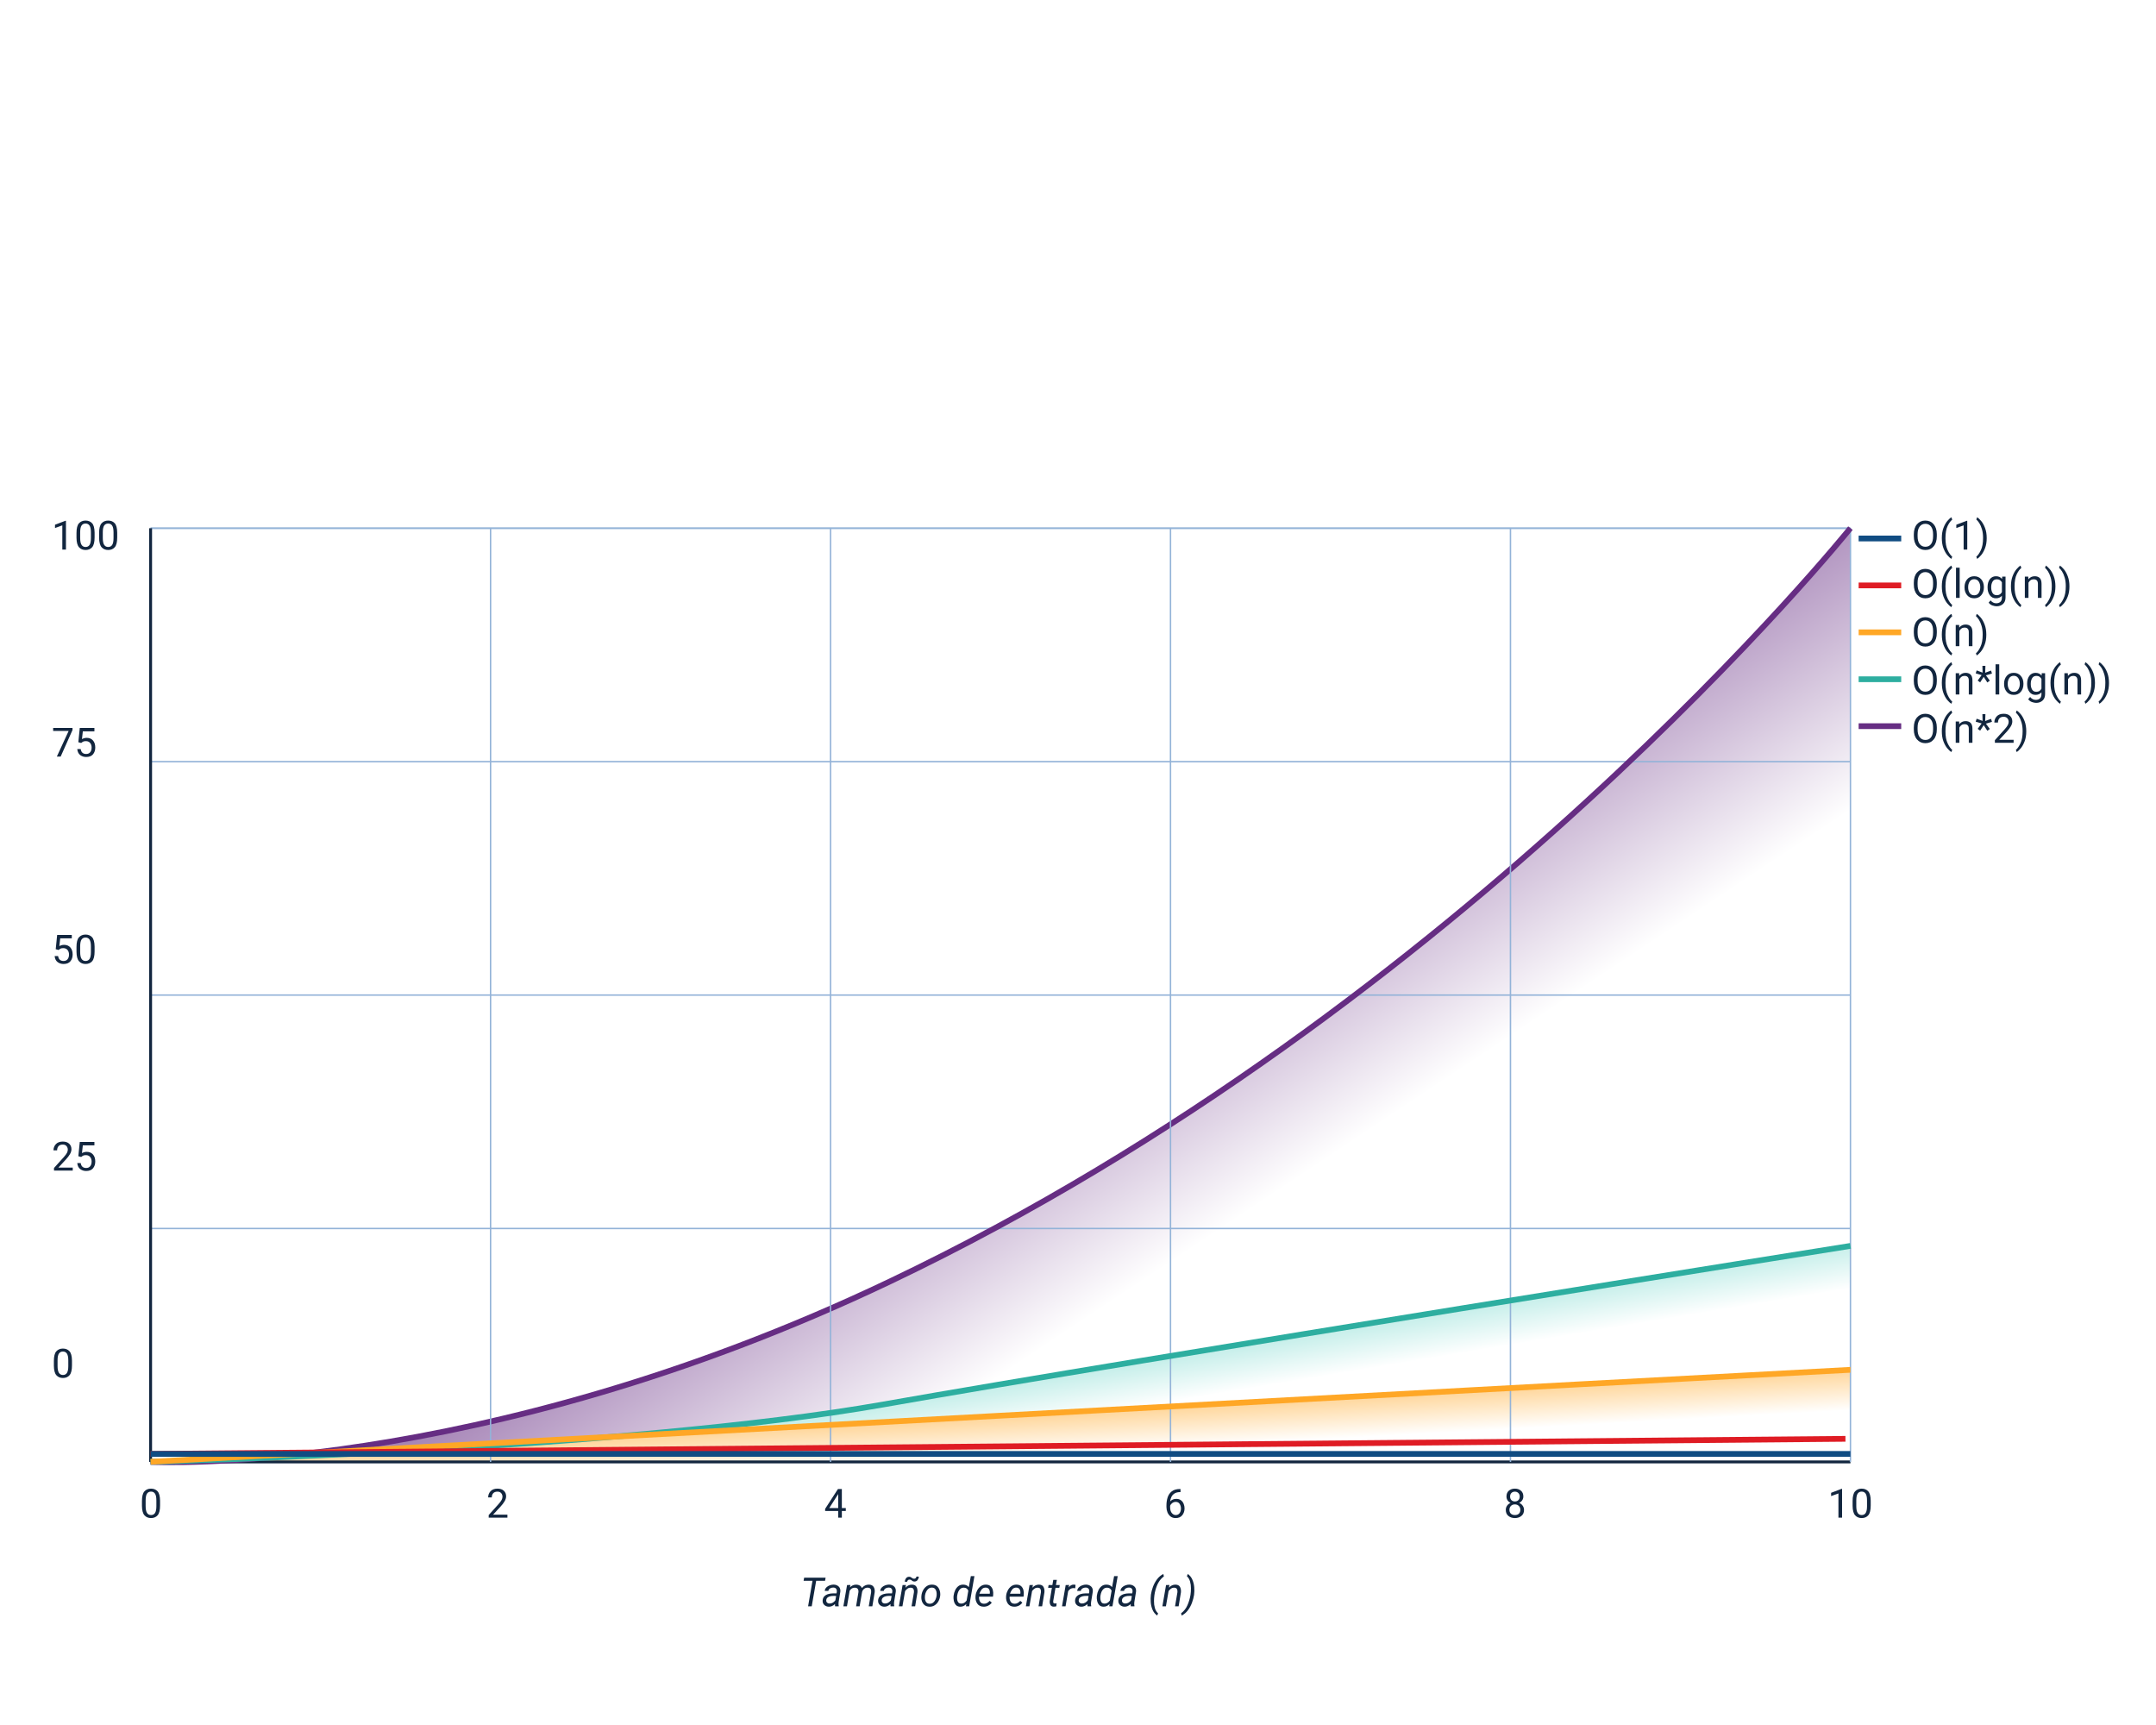
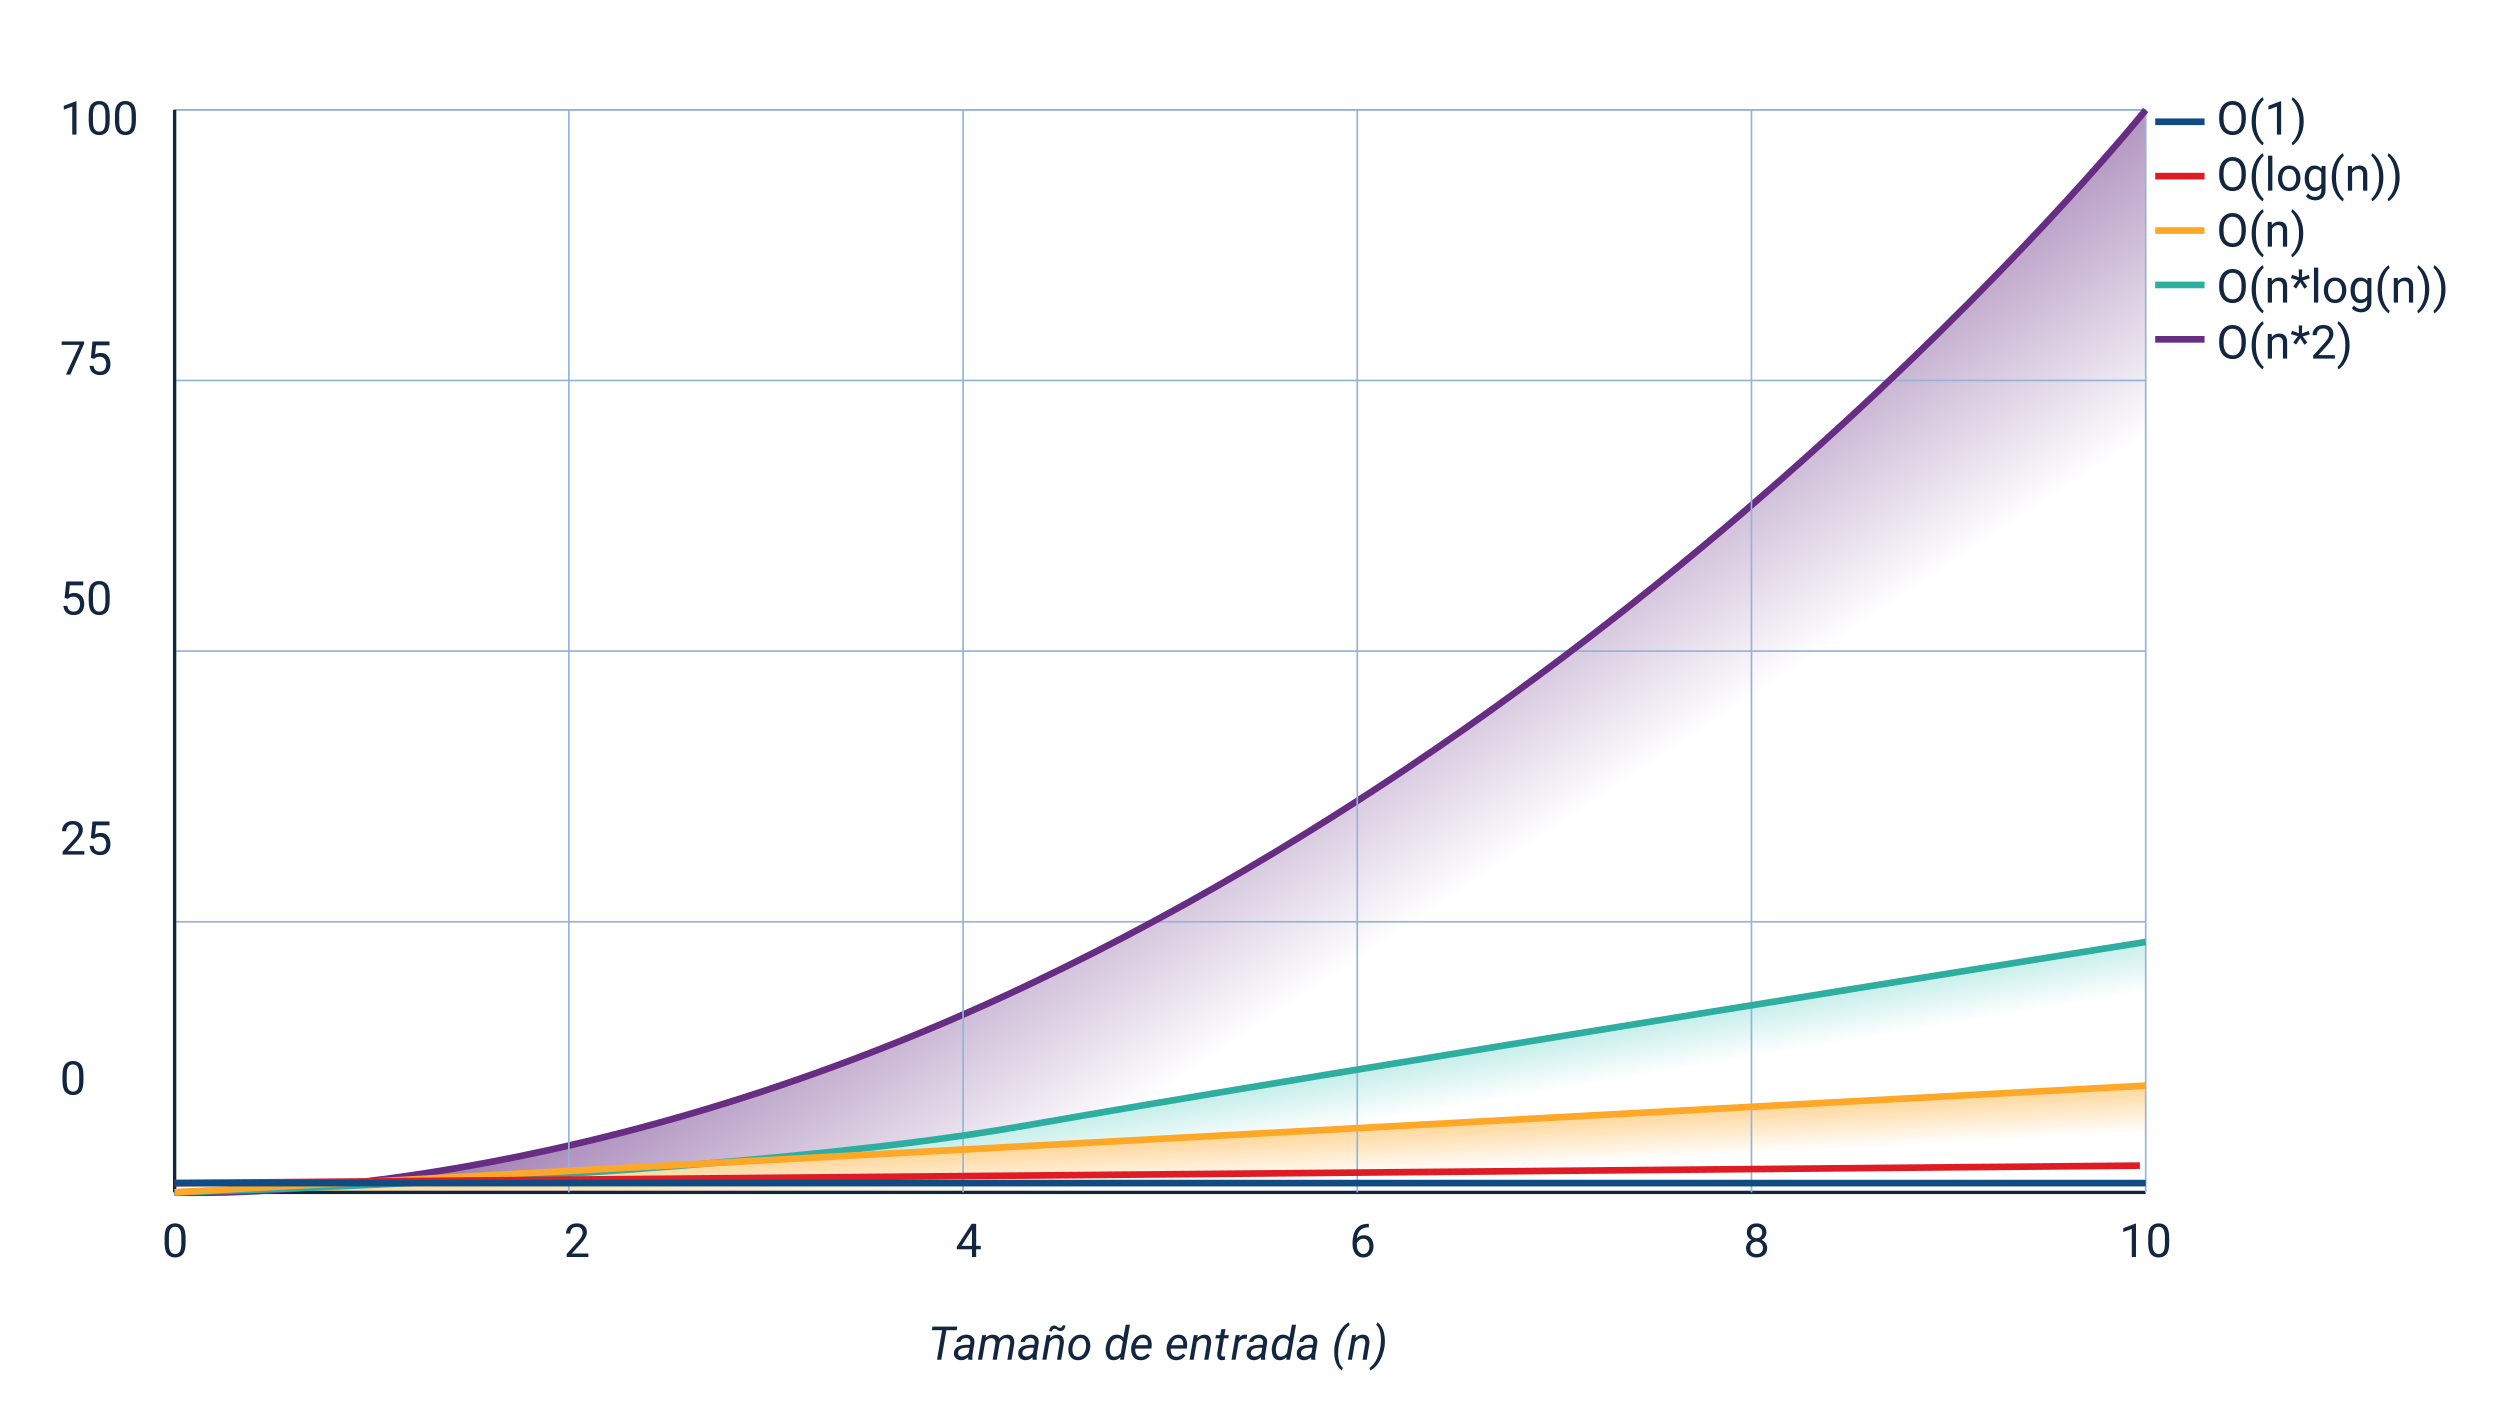
- <svg xmlns="http://www.w3.org/2000/svg" width="750" height="600" viewBox="0 0 750 600">
+ <svg xmlns="http://www.w3.org/2000/svg" width="750" height="427.92" viewBox="0 0 750 427.92">
  <defs>
    <style>
      .cls-1 {
        fill: url(#Degradado_sin_nombre_29);
      }

      .cls-2 {
        fill: url(#Degradado_sin_nombre_31);
      }

      .cls-3 {
        fill: url(#Degradado_sin_nombre_33);
      }

      .cls-10, .cls-11, .cls-12, .cls-4, .cls-7, .cls-8, .cls-9 {
        fill: none;
      }

      .cls-4, .cls-5 {
        stroke: #93b3d8;
        stroke-width: 0.5px;
      }

      .cls-10, .cls-11, .cls-12, .cls-4, .cls-5, .cls-6, .cls-7, .cls-8, .cls-9 {
        stroke-miterlimit: 10;
      }

      .cls-13, .cls-14, .cls-5, .cls-6 {
        fill: #12263f;
      }

      .cls-6, .cls-8 {
        stroke: #12263f;
      }

      .cls-7 {
        stroke: #662d83;
      }

      .cls-10, .cls-11, .cls-12, .cls-7, .cls-9 {
        stroke-width: 2px;
      }

      .cls-9 {
        stroke: #2daea0;
      }

      .cls-10 {
        stroke: #ffa726;
      }

      .cls-11 {
        stroke: #df1c24;
      }

      .cls-12 {
        stroke: #104c82;
      }

      .cls-13, .cls-14 {
        font-size: 14px;
      }

      .cls-13 {
        font-family: Roboto-Regular, Roboto;
      }

      .cls-14 {
        font-family: Roboto-Italic, Roboto;
        font-style: italic;
      }

      .cls-15 {
        letter-spacing: -0.06em;
      }

      .cls-16 {
        letter-spacing: -0.02em;
      }

      .cls-17 {
        letter-spacing: 7.8em;
      }

      .cls-18 {
        letter-spacing: 7.58em;
      }

      .cls-19 {
        letter-spacing: 7.63em;
      }

      .cls-20 {
        letter-spacing: 7em;
      }
    </style>
-     <linearGradient id="Degradado_sin_nombre_29" data-name="Degradado sin nombre 29" x1="471.48" y1="531.76" x2="319.31" y2="302.89" gradientUnits="userSpaceOnUse">
+     <linearGradient id="Degradado_sin_nombre_29" data-name="Degradado sin nombre 29" x1="471.48" y1="380.98" x2="319.31" y2="152.11" gradientUnits="userSpaceOnUse">
      <stop offset="0.41" stop-color="#fff" />
      <stop offset="1" stop-color="#662d83" />
    </linearGradient>
-     <linearGradient id="Degradado_sin_nombre_31" data-name="Degradado sin nombre 31" x1="353.34" y1="502.64" x2="343.52" y2="443.74" gradientUnits="userSpaceOnUse">
+     <linearGradient id="Degradado_sin_nombre_31" data-name="Degradado sin nombre 31" x1="353.34" y1="351.87" x2="343.52" y2="292.96" gradientUnits="userSpaceOnUse">
      <stop offset="0.1" stop-color="#fff" />
      <stop offset="1" stop-color="#32c4b4" />
    </linearGradient>
-     <linearGradient id="Degradado_sin_nombre_33" data-name="Degradado sin nombre 33" x1="349.77" y1="523.64" x2="347.18" y2="476.81" gradientUnits="userSpaceOnUse">
+     <linearGradient id="Degradado_sin_nombre_33" data-name="Degradado sin nombre 33" x1="349.77" y1="372.86" x2="347.18" y2="326.03" gradientUnits="userSpaceOnUse">
      <stop offset="0.36" stop-color="#fff" />
      <stop offset="1" stop-color="#ffa726" />
    </linearGradient>
  </defs>
  <g id="Capa_1" data-name="Capa 1">
-     <path class="cls-1" d="M52.39,508.49s113.2,5.85,257.24-62.79c200.39-95.51,334.08-262,334.08-262v322Z" />
-     <path class="cls-2" d="M52.39,508.49s166.09-4.28,255-20,336.33-55.14,336.33-55.14v75.17Z" />
-     <path class="cls-3" d="M52.39,508.49s589.21-32,591.32-32v32.17Z" />
+     <path class="cls-1" d="M52.39,357.72s113.2,5.84,257.24-62.8C510,199.42,643.71,33,643.71,33v322Z" />
+     <path class="cls-2" d="M52.39,357.72s166.09-4.29,255-20,336.33-55.14,336.33-55.14v75.18Z" />
+     <path class="cls-3" d="M52.39,357.72s589.21-32,591.32-32v32.16Z" />
    <g>
-       <line class="cls-4" x1="52.39" y1="183.73" x2="643.71" y2="183.73" />
-       <line class="cls-5" x1="52.39" y1="264.92" x2="643.71" y2="264.92" />
-       <line class="cls-5" x1="52.39" y1="183.73" x2="643.71" y2="183.73" />
-       <line class="cls-5" x1="52.39" y1="346.11" x2="643.71" y2="346.11" />
-       <line class="cls-5" x1="52.39" y1="427.3" x2="643.71" y2="427.3" />
-       <line class="cls-6" x1="52.39" y1="508.49" x2="643.71" y2="508.49" />
-       <line class="cls-5" x1="643.71" y1="508.49" x2="643.71" y2="183.73" />
-       <path class="cls-7" d="M52.39,508.49s113.2,5.85,257.24-62.79c200.39-95.51,334.08-262,334.08-262" />
-       <line class="cls-8" x1="52.39" y1="183.73" x2="52.39" y2="508.49" />
-       <line class="cls-5" x1="170.65" y1="183.73" x2="170.65" y2="508.49" />
-       <line class="cls-5" x1="288.92" y1="183.73" x2="288.92" y2="508.49" />
-       <line class="cls-5" x1="407.18" y1="183.73" x2="407.18" y2="508.49" />
-       <line class="cls-5" x1="525.44" y1="183.73" x2="525.44" y2="508.49" />
-       <path class="cls-9" d="M52.39,508.49s166.09-4.28,255-20,336.33-55.14,336.33-55.14" />
-       <path class="cls-10" d="M643.71,476.45c-2.11,0-591.32,32-591.32,32" />
-       <line class="cls-11" x1="52.39" y1="505.71" x2="641.97" y2="500.46" />
-       <line class="cls-12" x1="643.71" y1="505.71" x2="52.39" y2="505.71" />
-       <text class="cls-13" transform="translate(664.94 191.16)">O(1)<tspan x="0" y="16.8">O(log(n))</tspan>
+       <line class="cls-4" x1="52.39" y1="32.95" x2="643.71" y2="32.95" />
+       <line class="cls-5" x1="52.39" y1="114.14" x2="643.71" y2="114.14" />
+       <line class="cls-5" x1="52.39" y1="32.95" x2="643.71" y2="32.95" />
+       <line class="cls-5" x1="52.39" y1="195.33" x2="643.71" y2="195.33" />
+       <line class="cls-5" x1="52.39" y1="276.53" x2="643.71" y2="276.53" />
+       <line class="cls-6" x1="52.39" y1="357.72" x2="643.71" y2="357.72" />
+       <line class="cls-5" x1="643.71" y1="357.72" x2="643.71" y2="32.95" />
+       <path class="cls-7" d="M52.39,357.72s113.2,5.84,257.24-62.8C510,199.42,643.71,33,643.71,33" />
+       <line class="cls-8" x1="52.39" y1="32.95" x2="52.39" y2="357.72" />
+       <line class="cls-5" x1="170.65" y1="32.95" x2="170.65" y2="357.72" />
+       <line class="cls-5" x1="288.92" y1="32.95" x2="288.92" y2="357.72" />
+       <line class="cls-5" x1="407.18" y1="32.95" x2="407.18" y2="357.72" />
+       <line class="cls-5" x1="525.44" y1="32.95" x2="525.44" y2="357.72" />
+       <path class="cls-9" d="M52.39,357.72s166.09-4.29,255-20,336.33-55.14,336.33-55.14" />
+       <path class="cls-10" d="M643.71,325.68c-2.11,0-591.32,32-591.32,32" />
+       <line class="cls-11" x1="52.39" y1="354.93" x2="641.97" y2="349.68" />
+       <line class="cls-12" x1="643.71" y1="354.93" x2="52.39" y2="354.93" />
+       <text class="cls-13" transform="translate(664.94 40.39)">O(1)<tspan x="0" y="16.8">O(log(n))</tspan>
        <tspan x="0" y="33.6">O(n)</tspan>
        <tspan x="0" y="50.4">O(n*log(n))</tspan>
        <tspan x="0" y="67.2">O(n*2)</tspan>
      </text>
-       <line class="cls-12" x1="661.37" y1="187.3" x2="646.56" y2="187.3" />
-       <line class="cls-11" x1="661.37" y1="203.62" x2="646.56" y2="203.62" />
-       <line class="cls-10" x1="661.37" y1="219.94" x2="646.56" y2="219.94" />
-       <line class="cls-9" x1="661.37" y1="236.26" x2="646.56" y2="236.26" />
-       <line class="cls-7" x1="661.37" y1="252.58" x2="646.56" y2="252.58" />
-       <text class="cls-13" transform="translate(17.96 191.16)">100<tspan x="0" y="72">75</tspan>
+       <line class="cls-12" x1="661.37" y1="36.53" x2="646.56" y2="36.53" />
+       <line class="cls-11" x1="661.37" y1="52.84" x2="646.56" y2="52.84" />
+       <line class="cls-10" x1="661.37" y1="69.16" x2="646.56" y2="69.16" />
+       <line class="cls-9" x1="661.37" y1="85.48" x2="646.56" y2="85.48" />
+       <line class="cls-7" x1="661.37" y1="101.8" x2="646.56" y2="101.8" />
+       <text class="cls-13" transform="translate(17.96 40.39)">100<tspan x="0" y="72">75</tspan>
        <tspan x="0" y="144">50</tspan>
        <tspan x="0" y="216">25</tspan>
        <tspan x="0" y="288">0</tspan>
      </text>
-       <text class="cls-14" transform="translate(278.39 558.71)">
+       <text class="cls-14" transform="translate(278.39 407.93)">
        <tspan class="cls-15">T</tspan>
        <tspan x="7.4" y="0">amaño de ent</tspan>
        <tspan class="cls-16" x="90.83" y="0">r</tspan>
        <tspan x="95.22" y="0">ada (n)</tspan>
      </text>
    </g>
-     <text class="cls-13" transform="translate(48.6 527.88)">0<tspan class="cls-17" x="7.86" y="0">	</tspan>
+     <text class="cls-13" transform="translate(48.6 377.1)">0<tspan class="cls-17" x="7.86" y="0">	</tspan>
      <tspan x="120.57" y="0">2</tspan>
      <tspan class="cls-18" x="128.43" y="0">	</tspan>
      <tspan x="238.08" y="0">4</tspan>
      <tspan class="cls-19" x="245.94" y="0">	</tspan>
      <tspan x="356.26" y="0">6</tspan>
      <tspan class="cls-19" x="364.13" y="0">	</tspan>
      <tspan x="474.45" y="0">8 </tspan>
      <tspan class="cls-20" x="485.78" y="0">	</tspan>
      <tspan x="587.21" y="0">10</tspan>
    </text>
  </g>
</svg>
